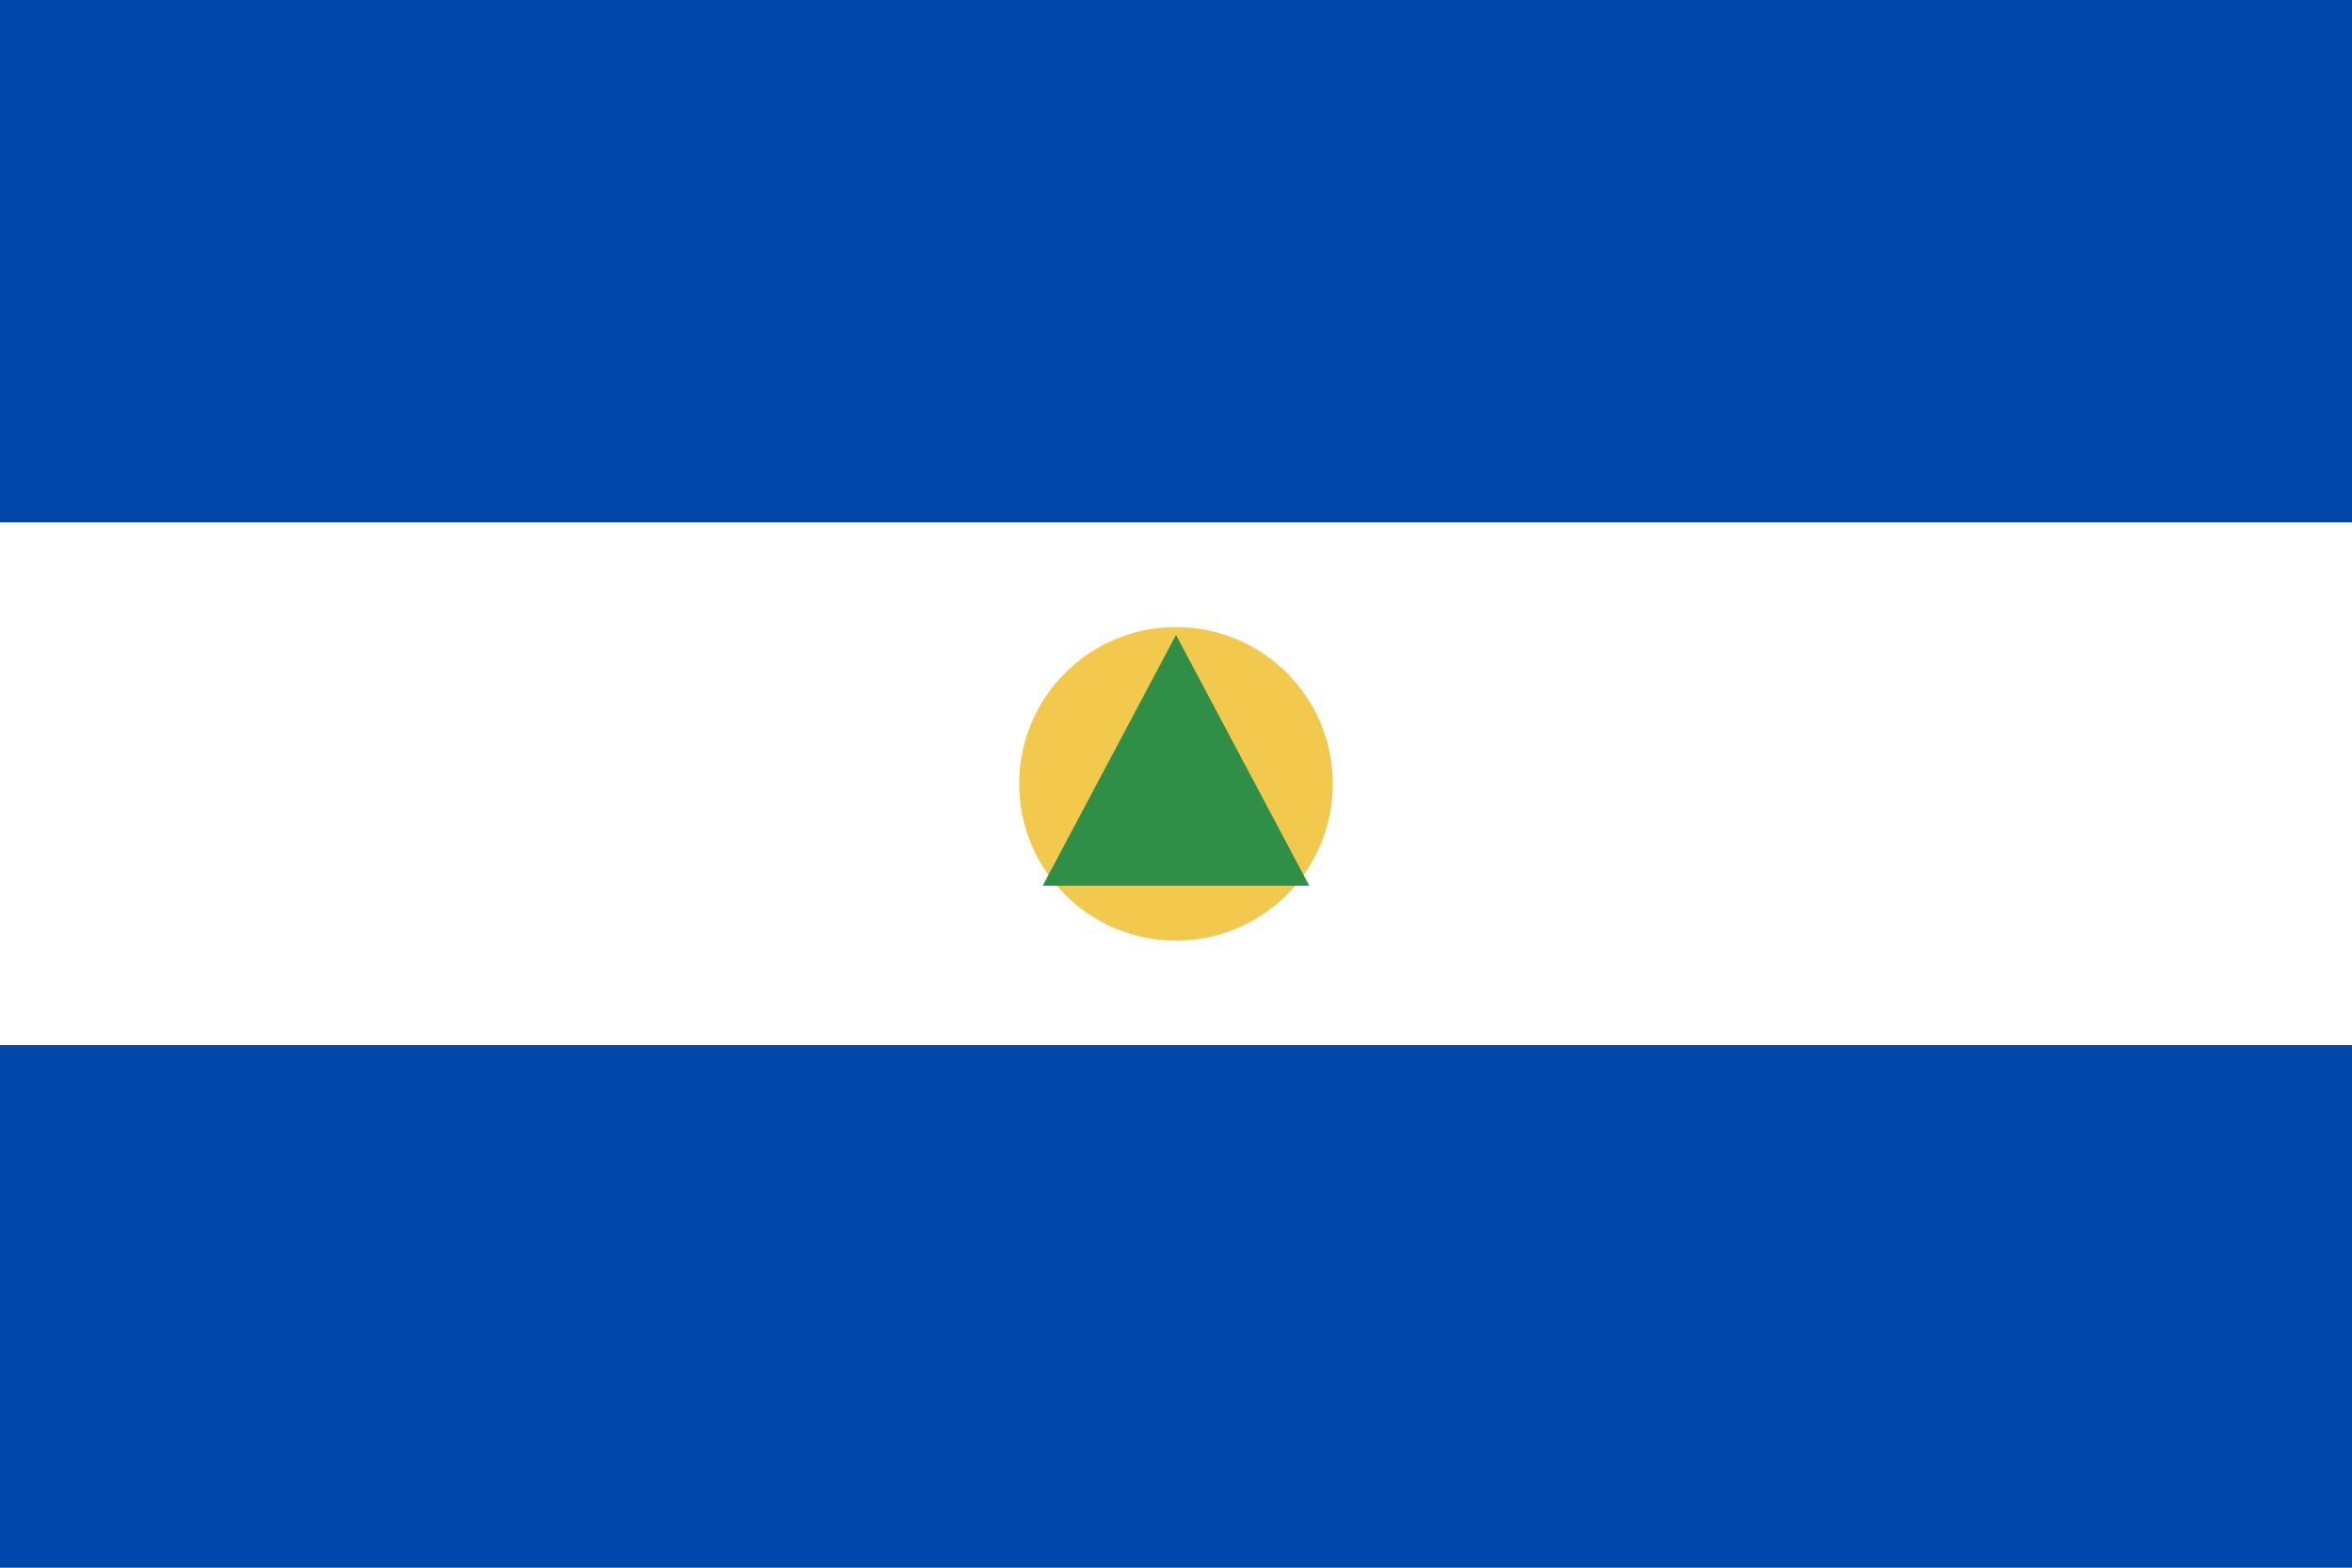
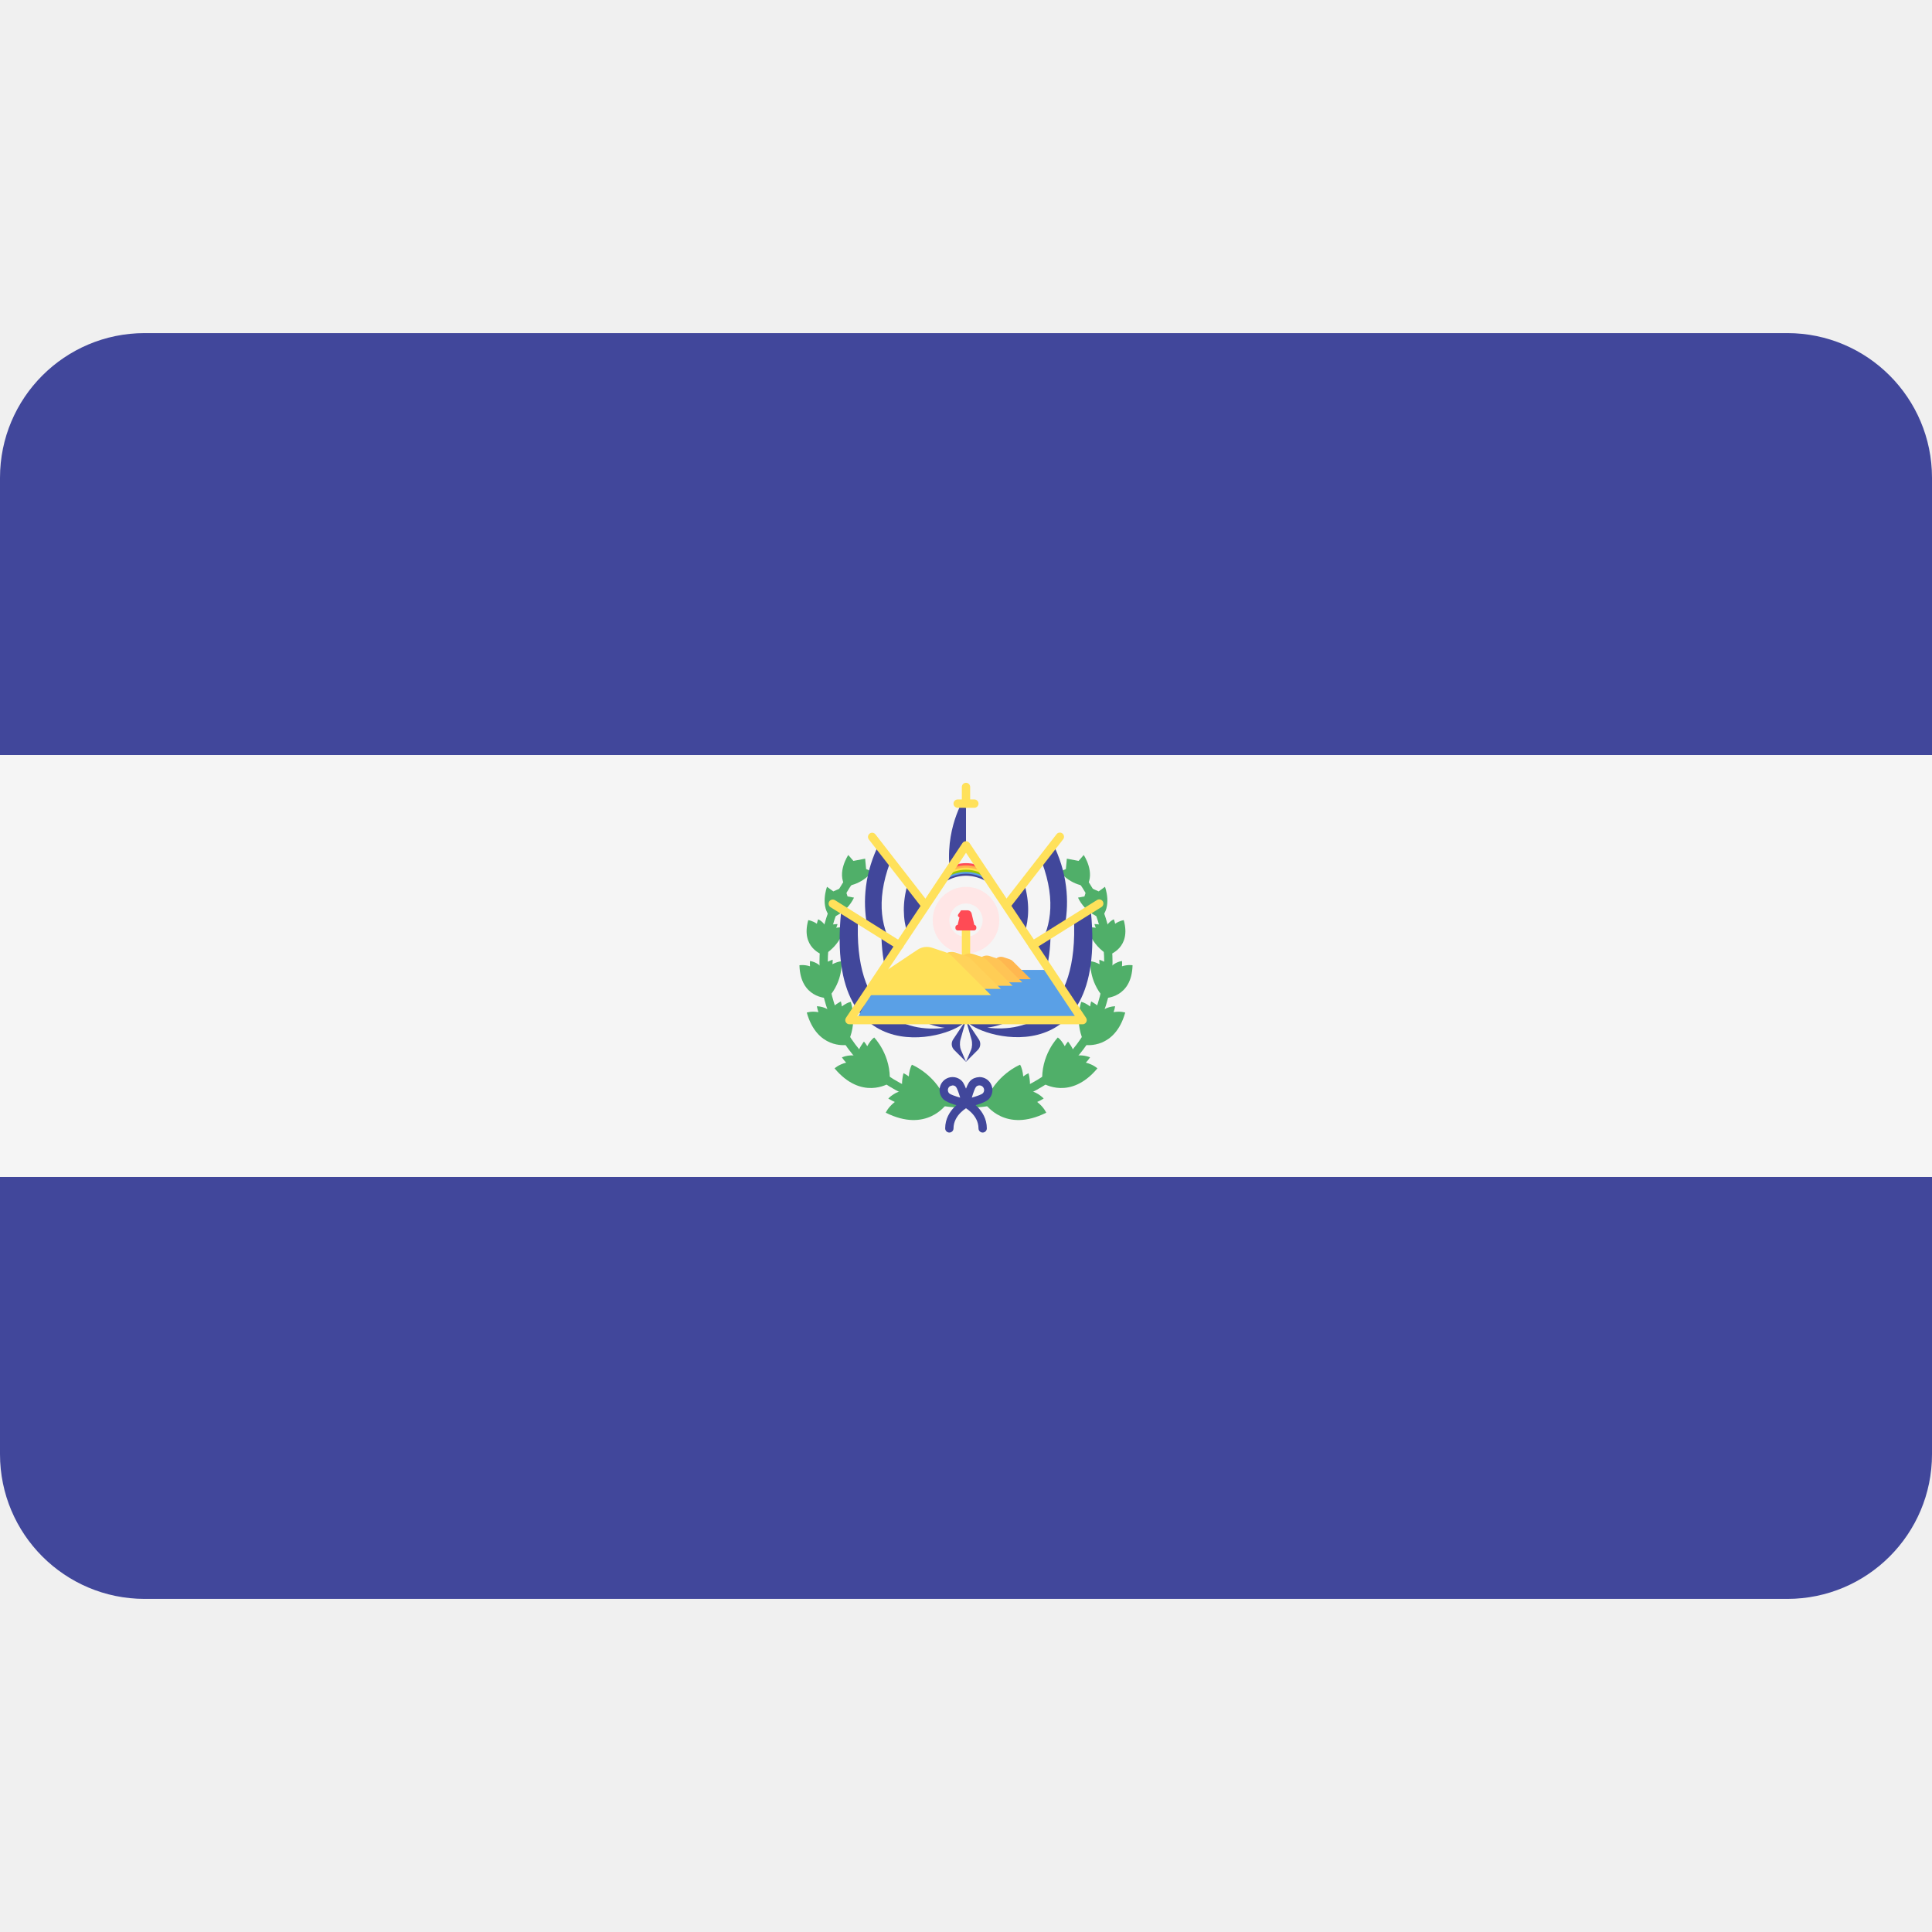
- <svg xmlns="http://www.w3.org/2000/svg" viewBox="0 0 30 20" role="img">
-   <rect width="30" height="6.667" fill="#0047ab" />
-   <rect y="6.667" width="30" height="6.666" fill="#fff" />
-   <rect y="13.333" width="30" height="6.667" fill="#0047ab" />
-   <circle cx="15" cy="10" r="2" fill="#f2c94c" />
-   <path d="M15 8.1l1.7 3.2h-3.4z" fill="#2f8f46" />
+ <svg xmlns="http://www.w3.org/2000/svg" version="1.1" id="Layer_1" viewBox="0 0 512 512" xml:space="preserve">
+   <g>
+     <path style="fill:#41479B;" d="M473.655,88.276H38.345C17.167,88.276,0,105.443,0,126.621v73.471h512v-73.471   C512,105.443,494.833,88.276,473.655,88.276z" />
+     <path style="fill:#41479B;" d="M0,385.379c0,21.177,17.167,38.345,38.345,38.345h435.31c21.177,0,38.345-17.167,38.345-38.345   v-73.471H0V385.379z" />
+   </g>
+   <rect y="200.09" style="fill:#F5F5F5;" width="512" height="111.81" />
+   <g>
+     <path style="fill:#50AF69;" d="M255.789,293.562c-21.295,0-38.621-17.325-38.621-38.621c0-9.097,3.224-17.931,9.08-24.877   l1.687,1.422c-5.521,6.548-8.561,14.877-8.561,23.455c0,20.077,16.335,36.414,36.414,36.414L255.789,293.562L255.789,293.562z" />
+     <path style="fill:#50AF69;" d="M241.662,282.159c-0.482,0.823-0.721,1.953-0.825,3.1c-0.436-0.314-0.898-0.606-1.4-0.851   c0,0-0.759,2.674-0.166,4.599c0,0-2.013,0.249-3.861,2.103c0,0,0.637,0.451,1.73,0.919c-1.835,1.432-2.401,2.848-2.401,2.848   c10.83,5.415,16.02-2.138,16.246-2.478C248.332,284.831,241.662,282.159,241.662,282.159z" />
+     <path style="fill:#50AF69;" d="M250.985,292.402c0.007,0.019,0.015,0.035,0.022,0.055v-0.087   C251.007,292.37,250.99,292.394,250.985,292.402z" />
+     <path style="fill:#50AF69;" d="M231.66,274.941c-0.707,0.518-1.321,1.383-1.83,2.312c-0.253-0.424-0.535-0.839-0.87-1.229   c0,0-1.618,1.976-1.821,3.817c0,0-1.788-0.525-4.023,0.361c0,0,0.372,0.612,1.122,1.408c-2.07,0.536-3.065,1.523-3.065,1.523   c7.149,8.525,14.287,4.055,14.601,3.852C236.307,279.631,231.66,274.941,231.66,274.941z" />
+     <path style="fill:#50AF69;" d="M235.775,286.984c-0.001,0.019,0,0.035-0.002,0.054l0.032-0.073   C235.805,286.965,235.783,286.979,235.775,286.984z" />
+     <path style="fill:#50AF69;" d="M225.455,265.504c-0.772,0.162-1.598,0.647-2.359,1.22c-0.051-0.442-0.129-0.887-0.259-1.332   c0,0-2.061,1.024-2.91,2.461c0,0-1.273-1.095-3.438-1.194c0,0,0.078,0.641,0.401,1.572c-1.899-0.327-3.082,0.115-3.082,0.115   c2.713,9.652,10.232,8.625,10.567,8.575C227.533,271.08,225.455,265.504,225.455,265.504z" />
+     <path style="fill:#50AF69;" d="M224.372,276.921c-0.008,0.014-0.013,0.029-0.022,0.044l0.053-0.049   C224.404,276.917,224.38,276.92,224.372,276.921z" />
+     <path style="fill:#50AF69;" d="M222.999,254.749c-0.733,0.047-1.587,0.367-2.403,0.774c0.056-0.39,0.087-0.786,0.073-1.187   c0,0-2.09,0.639-3.183,1.782c0,0-0.896-1.103-2.822-1.452c0,0-0.076,0.566,0,1.412c-1.634-0.513-2.801-0.274-2.801-0.274   c0.228,8.702,7.231,8.721,7.543,8.717C223.591,259.837,222.999,254.749,222.999,254.749z" />
+     <path style="fill:#50AF69;" d="M219.405,264.523c-0.011,0.012-0.019,0.023-0.03,0.035l0.058-0.035   C219.434,264.523,219.412,264.522,219.405,264.523z" />
+     <path style="fill:#50AF69;" d="M223.812,245.842c-0.627-0.15-1.426-0.103-2.216,0.028c0.148-0.312,0.276-0.637,0.367-0.977   c0,0-1.919-0.004-3.132,0.672c0,0-0.466-1.158-1.991-1.948c0,0-0.211,0.455-0.366,1.185c-1.238-0.853-2.279-0.953-2.279-0.953   c-2.06,7.358,3.809,9.186,4.072,9.263C222.993,250.263,223.812,245.842,223.812,245.842z" />
+     <path style="fill:#50AF69;" d="M218.27,253.111c-0.012,0.008-0.022,0.015-0.034,0.022l0.058-0.014   C218.294,253.119,218.275,253.112,218.27,253.111z" />
+     <path style="fill:#50AF69;" d="M219.168,235.01c0,0-2.001,5.241,1.103,8.276c0,0,4.046-1.195,6.046-5.402l-1.702-0.322   l-0.874-2.621l-2.897,1.288L219.168,235.01z" />
+     <path style="fill:#50AF69;" d="M224.802,226.585c0,0-3.135,4.652-0.8,8.311c0,0,4.212-0.248,7.113-3.893l-1.585-0.698l-0.257-2.751   l-3.113,0.598L224.802,226.585z" />
+     <path style="fill:#50AF69;" d="M256.211,293.562v-2.207c20.078,0,36.414-16.337,36.414-36.414c0-8.577-3.04-16.907-8.561-23.455   l1.687-1.422c5.856,6.946,9.079,15.78,9.079,24.877C294.831,276.237,277.506,293.562,256.211,293.562z" />
+     <path style="fill:#50AF69;" d="M270.338,282.159c0.482,0.823,0.721,1.953,0.825,3.1c0.436-0.314,0.898-0.606,1.4-0.851   c0,0,0.759,2.674,0.165,4.599c0,0,2.013,0.249,3.861,2.103c0,0-0.637,0.451-1.73,0.919c1.835,1.432,2.401,2.848,2.401,2.848   c-10.83,5.415-16.02-2.138-16.246-2.478C263.668,284.831,270.338,282.159,270.338,282.159z" />
+     <path style="fill:#50AF69;" d="M261.015,292.402c-0.007,0.019-0.015,0.035-0.022,0.055v-0.087   C260.993,292.37,261.01,292.394,261.015,292.402z" />
+     <path style="fill:#50AF69;" d="M280.339,274.941c0.707,0.518,1.321,1.383,1.829,2.312c0.253-0.424,0.535-0.839,0.87-1.229   c0,0,1.618,1.976,1.821,3.817c0,0,1.788-0.525,4.023,0.361c0,0-0.372,0.612-1.122,1.408c2.07,0.536,3.065,1.523,3.065,1.523   c-7.149,8.525-14.287,4.055-14.601,3.852C275.692,279.631,280.339,274.941,280.339,274.941z" />
+     <path style="fill:#50AF69;" d="M276.225,286.984c0.001,0.019,0,0.035,0.002,0.054l-0.032-0.073   C276.195,286.965,276.217,286.979,276.225,286.984z" />
+     <path style="fill:#50AF69;" d="M286.545,265.504c0.772,0.162,1.598,0.647,2.359,1.22c0.051-0.442,0.129-0.887,0.259-1.332   c0,0,2.061,1.024,2.91,2.461c0,0,1.274-1.095,3.438-1.194c0,0-0.078,0.641-0.401,1.572c1.899-0.327,3.082,0.115,3.082,0.115   c-2.713,9.652-10.232,8.625-10.567,8.575C284.466,271.08,286.545,265.504,286.545,265.504z" />
+     <path style="fill:#50AF69;" d="M287.628,276.921c0.008,0.014,0.013,0.029,0.022,0.044l-0.053-0.049   C287.596,276.917,287.62,276.92,287.628,276.921z" />
+     <path style="fill:#50AF69;" d="M289.001,254.749c0.733,0.047,1.586,0.367,2.403,0.774c-0.056-0.39-0.087-0.786-0.072-1.187   c0,0,2.09,0.639,3.183,1.782c0,0,0.896-1.103,2.822-1.452c0,0,0.076,0.566,0,1.412c1.634-0.513,2.801-0.274,2.801-0.274   c-0.228,8.702-7.231,8.721-7.543,8.717C288.409,259.837,289.001,254.749,289.001,254.749z" />
+     <path style="fill:#50AF69;" d="M292.595,264.523c0.01,0.012,0.019,0.023,0.03,0.035l-0.059-0.035   C292.566,264.523,292.588,264.522,292.595,264.523z" />
+     <path style="fill:#50AF69;" d="M288.186,245.842c0.627-0.15,1.426-0.103,2.217,0.028c-0.148-0.312-0.277-0.637-0.367-0.977   c0,0,1.919-0.004,3.132,0.672c0,0,0.466-1.158,1.991-1.948c0,0,0.211,0.455,0.366,1.185c1.238-0.853,2.279-0.953,2.279-0.953   c2.06,7.358-3.809,9.186-4.072,9.263C289.007,250.263,288.186,245.842,288.186,245.842z" />
+     <path style="fill:#50AF69;" d="M293.73,253.111c0.012,0.008,0.022,0.015,0.034,0.022l-0.058-0.014   C293.706,253.119,293.725,253.112,293.73,253.111z" />
+     <path style="fill:#50AF69;" d="M292.832,235.01c0,0,2.001,5.241-1.103,8.276c0,0-4.046-1.195-6.046-5.402l1.702-0.322l0.874-2.621   l2.897,1.288L292.832,235.01z" />
+     <path style="fill:#50AF69;" d="M287.198,226.585c0,0,3.135,4.652,0.8,8.311c0,0-4.212-0.248-7.113-3.893l1.585-0.698l0.257-2.751   l3.113,0.598L287.198,226.585z" />
+   </g>
+   <path style="fill:#41479B;" d="M256,270.345l-3.412,5.118c-0.583,0.874-0.468,2.038,0.276,2.781L256,281.38l3.136-3.136  c0.743-0.743,0.858-1.907,0.276-2.781L256,270.345z" />
+   <path style="fill:#F5F5F5;" d="M257.453,275.463L256,270.345l-1.454,5.118c-0.248,0.874-0.199,2.038,0.117,2.781L256,281.38  l1.336-3.136C257.653,277.5,257.702,276.337,257.453,275.463z" />
+   <g>
+     <path style="fill:#41479B;" d="M256,224.552v-13.793c0,0-5.241,7.54-4.414,18.574" />
+     <path style="fill:#41479B;" d="M232.494,224.599c-7.582,16.456,0.195,29.996,1.827,32.545c0.044,0.068,10.827-17.376,10.827-17.376   L232.494,224.599" />
+   </g>
+   <path style="fill:#F5F5F5;" d="M240.477,247.314c-1.196-3.725-1.369-8.075,0.067-13.066l-4.692-5.624  c-3.855,10.388-2.26,18.058,1.599,23.561C238.398,250.663,239.45,248.969,240.477,247.314z" />
+   <path style="fill:#FFE15A;" d="M244.967,240.687c-0.329,0-0.654-0.147-0.872-0.427l-13.837-17.791  c-0.375-0.481-0.288-1.174,0.193-1.547c0.483-0.375,1.174-0.287,1.548,0.194l13.837,17.791c0.375,0.481,0.288,1.174-0.193,1.547  C245.442,240.612,245.203,240.687,244.967,240.687z" />
+   <path style="fill:#41479B;" d="M222.897,241.698c-4.414,44.138,30.897,33.103,33.103,28.69l-22.069-11.034l4.414-8.828  L222.897,241.698" />
+   <path style="fill:#F5F5F5;" d="M233.567,246.777l-6.151-3.69c-1.384,26.228,12.622,30.596,22.953,29.294  C241.994,271.257,233.626,265.073,233.567,246.777z" />
+   <path style="fill:#FFE15A;" d="M238.343,251.627c-0.2,0-0.402-0.054-0.584-0.168l-17.654-11.032  c-0.516-0.323-0.673-1.004-0.35-1.519c0.322-0.52,1.002-0.676,1.521-0.351l17.654,11.032c0.516,0.323,0.673,1.004,0.35,1.519  C239.07,251.444,238.71,251.627,238.343,251.627z" />
+   <path style="fill:#41479B;" d="M279.506,224.555c7.582,16.456-0.195,29.996-1.827,32.545c-0.043,0.068-10.827-17.376-10.827-17.376  L279.506,224.555" />
+   <path style="fill:#F5F5F5;" d="M271.523,247.27c1.196-3.725,1.369-8.075-0.067-13.066l4.692-5.624  c3.855,10.388,2.26,18.059-1.599,23.562C273.602,250.62,272.55,248.925,271.523,247.27z" />
+   <path style="fill:#FFE15A;" d="M267.033,240.644c-0.236,0-0.476-0.075-0.676-0.233c-0.481-0.373-0.568-1.067-0.193-1.547  l13.837-17.791c0.375-0.481,1.067-0.567,1.548-0.194s0.568,1.067,0.193,1.547l-13.837,17.791  C267.688,240.498,267.362,240.644,267.033,240.644z" />
+   <path style="fill:#41479B;" d="M289.103,241.655c4.414,44.138-30.897,33.103-33.103,28.69l22.069-11.034l-4.414-8.828  L289.103,241.655" />
+   <path style="fill:#F5F5F5;" d="M278.433,246.733l6.151-3.69c1.384,26.228-12.622,30.596-22.953,29.294  C270.006,271.213,278.374,265.03,278.433,246.733z" />
+   <path style="fill:#FFE15A;" d="M273.657,251.584c-0.367,0-0.727-0.183-0.937-0.52c-0.323-0.515-0.165-1.196,0.35-1.519  l17.654-11.032c0.519-0.326,1.198-0.168,1.521,0.351c0.323,0.515,0.166,1.196-0.35,1.519l-17.654,11.032  C274.059,251.53,273.857,251.584,273.657,251.584z" />
+   <circle style="fill:#FFE6E6;" cx="256" cy="243.86" r="8.828" />
+   <circle style="fill:#F5F5F5;" cx="256" cy="243.86" r="4.414" />
+   <path style="fill:#FFE15A;" d="M256,258.207c-0.61,0-1.103-0.493-1.103-1.103v-13.241c0-0.61,0.493-1.103,1.103-1.103  c0.61,0,1.103,0.493,1.103,1.103v13.241C257.103,257.714,256.61,258.207,256,258.207z" />
+   <polygon style="fill:#5AA0E6;" points="286.161,270.161 227.034,270.161 233.931,257.037 278.253,257.037 " />
+   <path style="fill:#FFB750;" d="M257.795,259.495h15.377l-4.783-4.783c-0.225-0.225-0.5-0.395-0.801-0.495l-1.665-0.555  c-0.6-0.2-1.259-0.111-1.785,0.239l-5.316,3.544L257.795,259.495z" />
+   <path style="fill:#FFC455;" d="M252.566,260.322h18.353l-5.709-5.709c-0.268-0.268-0.596-0.471-0.957-0.591l-1.987-0.662  c-0.716-0.238-1.503-0.134-2.131,0.286l-6.346,4.231L252.566,260.322z" />
+   <path style="fill:#FFCD55;" d="M246.183,261.241h22.163l-6.894-6.894c-0.324-0.324-0.719-0.569-1.155-0.714l-2.4-0.8  c-0.865-0.288-1.815-0.161-2.573,0.344l-7.662,5.108L246.183,261.241z" />
+   <path style="fill:#FFD25A;" d="M239.865,262.069h25.376l-7.894-7.894c-0.372-0.372-0.824-0.651-1.323-0.818l-2.748-0.916  c-0.991-0.33-2.078-0.184-2.947,0.395l-8.774,5.849L239.865,262.069z" />
+   <path style="fill:#FFE15A;" d="M229.517,263.724h33.103l-10.297-10.297c-0.484-0.484-1.075-0.85-1.725-1.066l-3.584-1.195  c-1.292-0.43-2.711-0.241-3.844,0.514l-11.446,7.63L229.517,263.724z" />
+   <g>
+     <path style="fill:#FF4B55;" d="M258.382,245.842h-4.771l1.098-4.607h1.658c0.537,0,1.004,0.369,1.129,0.892L258.382,245.842z" />
+     <path style="fill:#FF4B55;" d="M258.108,246.582h-4.284c-0.351,0-0.634-0.285-0.634-0.634v-0.212c0-0.351,0.285-0.634,0.634-0.634   h4.284c0.351,0,0.634,0.284,0.634,0.634v0.212C258.742,246.297,258.457,246.582,258.108,246.582z" />
+     <path style="fill:#FF4B55;" d="M255.276,243.332l-1.071-0.271c-0.323-0.082-0.463-0.462-0.27-0.734l0.775-1.092L255.276,243.332z" />
+   </g>
+   <path style="fill:#41479B;" d="M250.495,232.526c-0.052,0.405-0.105,0.811-0.157,1.216c1.715-1.041,3.607-1.665,5.662-1.665  c2.053,0.002,3.946,0.622,5.662,1.665c-0.052-0.406-0.105-0.811-0.157-1.216c-1.706-0.89-3.542-1.402-5.505-1.4  C254.038,231.124,252.202,231.635,250.495,232.526z" />
+   <path style="fill:#5AA0E6;" d="M250.563,231.998c-0.052,0.405-0.105,0.811-0.157,1.216c1.696-1.043,3.565-1.668,5.593-1.671  c2.028,0.002,3.897,0.627,5.593,1.671c-0.052-0.406-0.105-0.811-0.157-1.216c-1.687-0.897-3.499-1.405-5.437-1.406  C254.062,230.592,252.25,231.103,250.563,231.998z" />
+   <path style="fill:#9BC800;" d="M250.626,231.509c-0.052,0.405-0.105,0.811-0.157,1.216c1.679-1.046,3.527-1.676,5.53-1.675  c2.004,0,3.851,0.629,5.53,1.675c-0.052-0.405-0.105-0.811-0.157-1.216c-1.668-0.896-3.459-1.411-5.374-1.411  C254.087,230.097,252.296,230.612,250.626,231.509z" />
+   <path style="fill:#FFE14E;" d="M250.698,230.95c-0.052,0.406-0.105,0.811-0.157,1.216c1.66-1.049,3.482-1.681,5.459-1.681  c1.976,0.002,3.799,0.63,5.458,1.681c-0.052-0.405-0.105-0.811-0.157-1.216c-1.649-0.9-3.414-1.416-5.301-1.417  C254.113,229.534,252.348,230.05,250.698,230.95z" />
+   <path style="fill:#FFB14E;" d="M250.769,230.401c-0.052,0.405-0.105,0.811-0.157,1.216c1.641-1.053,3.437-1.685,5.387-1.686  c1.95,0.002,3.747,0.632,5.387,1.686c-0.052-0.405-0.105-0.811-0.157-1.216c-1.629-0.902-3.37-1.421-5.23-1.422  C254.14,228.981,252.398,229.497,250.769,230.401z" />
+   <path style="fill:#FF4B55;" d="M250.799,230.167c-0.036,0.284-0.073,0.568-0.109,0.852c1.619-1.054,3.391-1.693,5.311-1.693  c1.92-0.001,3.691,0.637,5.311,1.693c-0.036-0.284-0.073-0.568-0.109-0.852c-1.62-0.904-3.351-1.423-5.201-1.425  C254.151,228.74,252.419,229.262,250.799,230.167z" />
+   <g>
+     <path style="fill:#FFE15A;" d="M286.897,271.448h-61.793c-0.407,0-0.781-0.224-0.973-0.582c-0.192-0.36-0.17-0.796,0.055-1.133   l30.897-46.345c0.409-0.612,1.427-0.612,1.836,0l30.897,46.345c0.225,0.339,0.247,0.774,0.055,1.133   C287.678,271.224,287.304,271.448,286.897,271.448z M227.165,269.241h57.671L256,225.99L227.165,269.241z" />
+     <path style="fill:#FFE15A;" d="M256,214.069c-0.61,0-1.103-0.493-1.103-1.103v-4.414c0-0.61,0.493-1.103,1.103-1.103   c0.61,0,1.103,0.493,1.103,1.103v4.414C257.103,213.576,256.61,214.069,256,214.069z" />
+     <path style="fill:#FFE15A;" d="M258.207,214.069h-4.414c-0.61,0-1.103-0.493-1.103-1.103s0.493-1.103,1.103-1.103h4.414   c0.61,0,1.103,0.493,1.103,1.103S258.817,214.069,258.207,214.069z" />
+   </g>
+   <g>
+     <path style="fill:#41479B;" d="M256,293.517c-0.079,0-0.161-0.009-0.239-0.025c-1.08-0.242-4.684-1.106-5.747-2.159   c-1.35-1.341-1.357-3.528-0.019-4.879c0.65-0.653,1.514-1.015,2.435-1.017h0.012c0.917,0,1.779,0.355,2.43,1.002   c1.063,1.056,1.955,4.651,2.202,5.728c0.085,0.369-0.025,0.757-0.292,1.026C256.573,293.402,256.291,293.517,256,293.517z    M252.442,287.642c-0.294,0.097-0.647,0.131-0.882,0.366c-0.481,0.484-0.479,1.273,0.008,1.757c0.267,0.26,1.46,0.712,2.89,1.119   c-0.418-1.425-0.877-2.614-1.141-2.881l0.777-0.782l-0.778,0.782C253.082,287.769,252.772,287.642,252.442,287.642z" />
+     <path style="fill:#41479B;" d="M256,293.517c-0.291,0-0.574-0.114-0.783-0.326c-0.266-0.269-0.377-0.658-0.292-1.026   c0.248-1.078,1.14-4.672,2.202-5.728l0,0c0.654-0.649,1.433-0.943,2.442-1.002c0.921,0.002,1.785,0.364,2.434,1.017   c1.341,1.352,1.332,3.539-0.017,4.877c-1.064,1.056-4.668,1.92-5.748,2.162C256.16,293.508,256.079,293.517,256,293.517z    M257.906,287.22l0.777,0.782c-0.264,0.267-0.723,1.457-1.141,2.881c1.43-0.407,2.623-0.857,2.891-1.121   c0.484-0.481,0.488-1.269,0.006-1.754c-0.233-0.235-0.544-0.366-0.876-0.366h-0.004c-0.33,0-0.64,0.127-0.874,0.36L257.906,287.22z    M257.906,287.22h0.022H257.906z" />
+     <path style="fill:#41479B;" d="M251.586,300.138c-0.61,0-1.103-0.493-1.103-1.103c0-5.038,4.819-7.505,5.024-7.608   c0.548-0.274,1.205-0.05,1.478,0.491c0.274,0.543,0.055,1.205-0.487,1.481c-0.039,0.02-3.807,1.976-3.807,5.635   C252.69,299.645,252.196,300.138,251.586,300.138z" />
+     <path style="fill:#41479B;" d="M260.414,300.138c-0.61,0-1.103-0.493-1.103-1.103c0-3.659-3.768-5.617-3.807-5.635   c-0.542-0.276-0.76-0.938-0.487-1.481c0.275-0.541,0.931-0.765,1.478-0.491c0.205,0.104,5.024,2.569,5.024,7.608   C261.517,299.645,261.024,300.138,260.414,300.138z" />
+   </g>
</svg>
